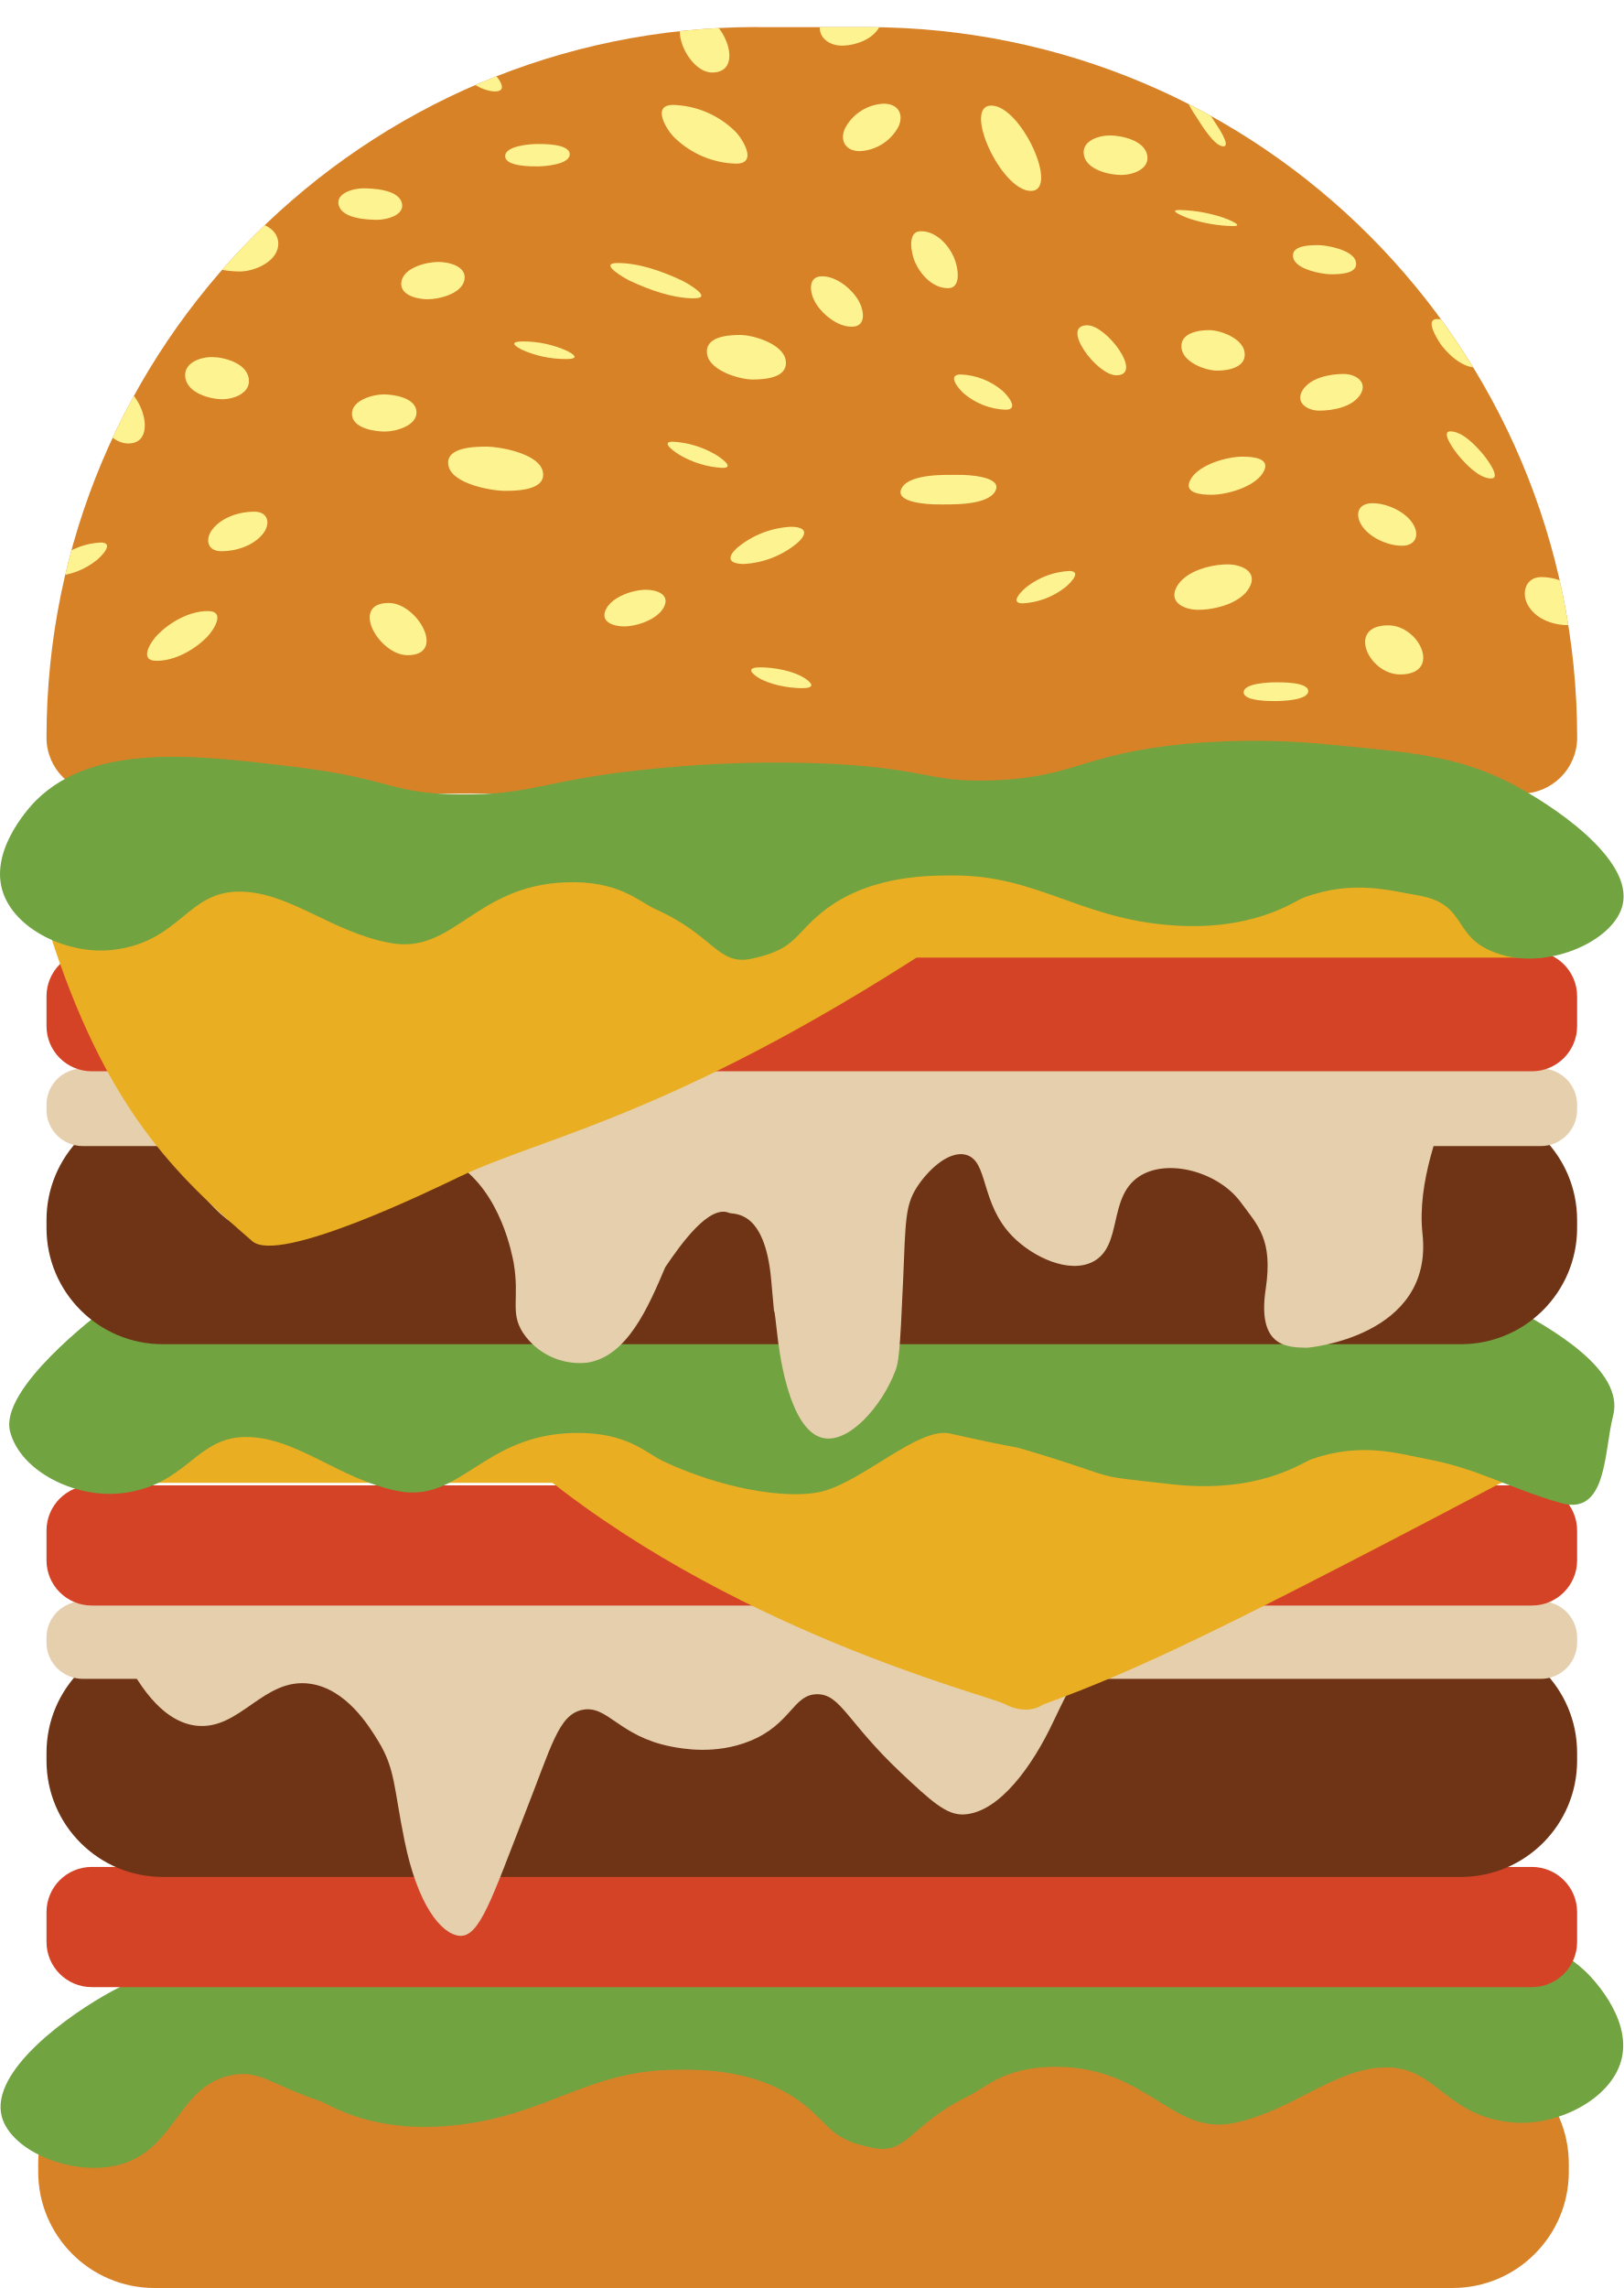
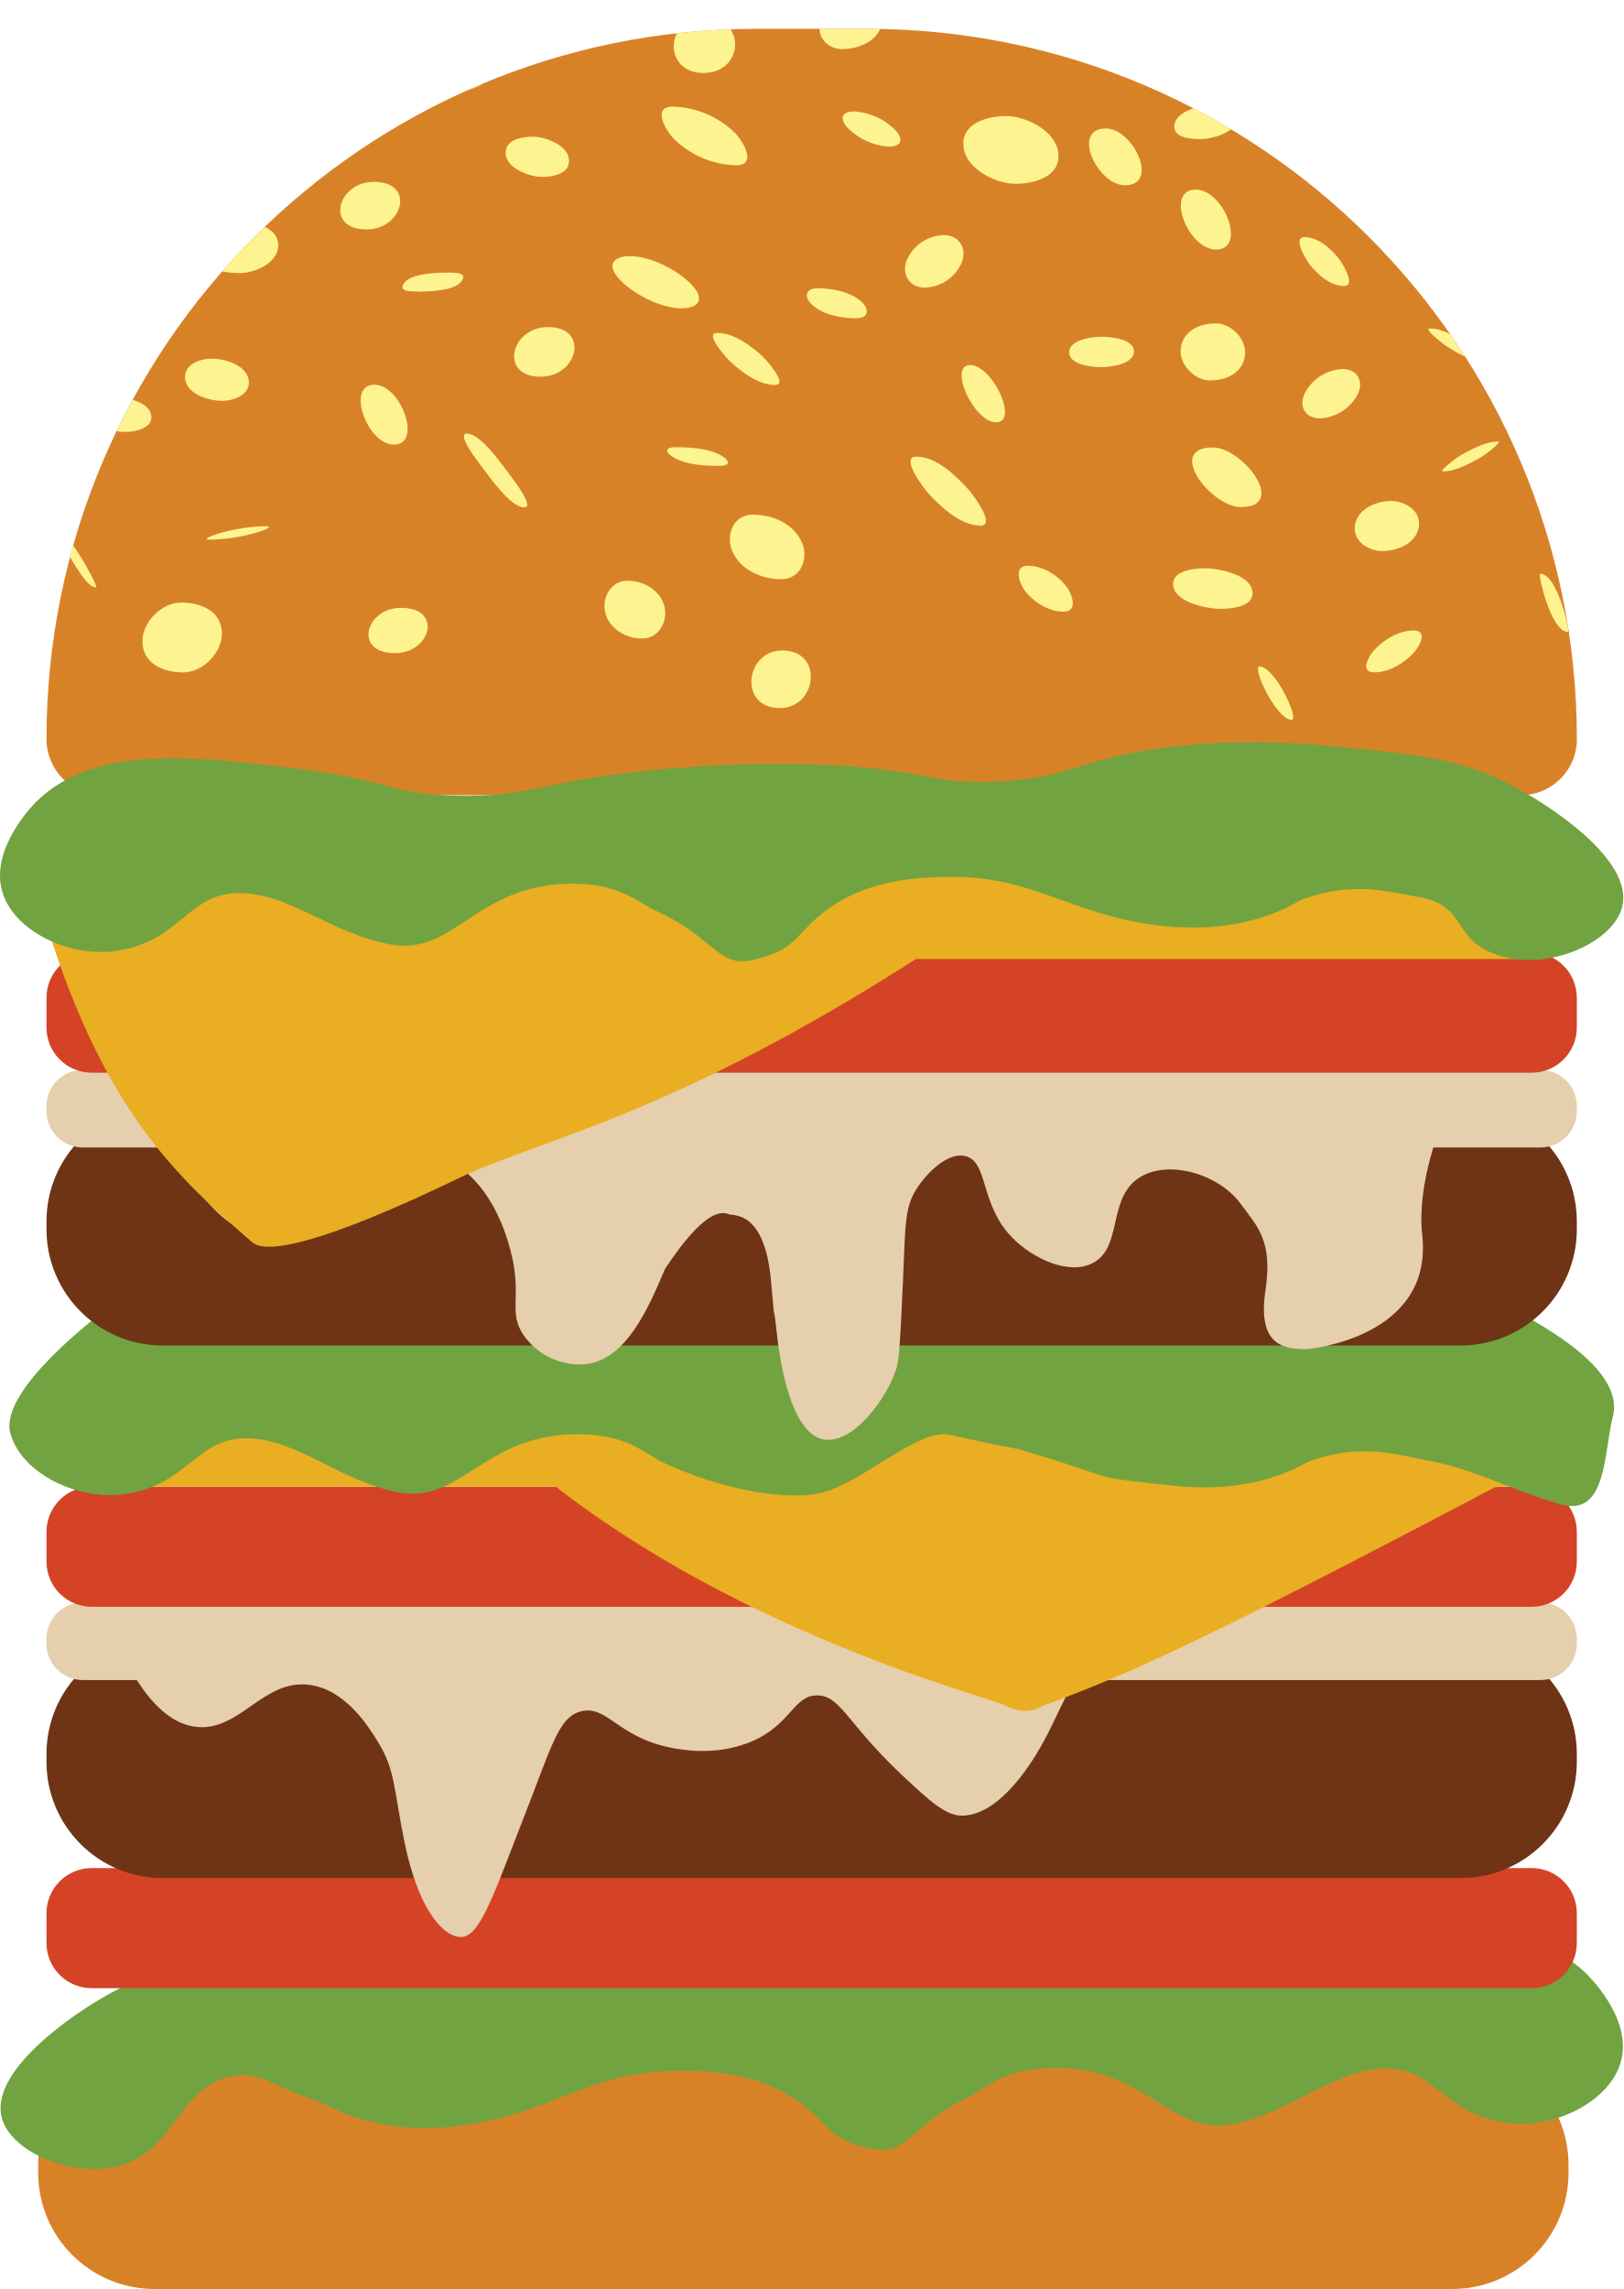
- <svg xmlns="http://www.w3.org/2000/svg" viewBox="0 0 351.99 495.88">
+ <svg xmlns="http://www.w3.org/2000/svg" viewBox="0 0 351.99 496.25">
  <defs>
    <style>.cls-1{fill:none;}.cls-2{fill:#d88228;}.cls-3{fill:#71a341;}.cls-4{fill:#d54327;}.cls-5{fill:#6f3415;}.cls-6{fill:#e6cfac;}.cls-7{fill:#e9ae21;}.cls-8{clip-path:url(#clip-path);}.cls-9{fill:#fdf391;}</style>
    <clipPath id="clip-path">
-       <path class="cls-1" d="M164.07,5.88h23.85a154,154,0,0,1,154,154v0A12.14,12.14,0,0,1,329.77,172H22.22a12.14,12.14,0,0,1-12.14-12.14v0a154,154,0,0,1,154-154Z" />
+       <path class="cls-1" d="M164.07,6.25h23.85a154,154,0,0,1,154,154v0a12.14,12.14,0,0,1-12.14,12.14H22.22a12.14,12.14,0,0,1-12.14-12.14v0a154,154,0,0,1,154-154Z" />
    </clipPath>
  </defs>
  <g id="Layer_2" data-name="Layer 2">
    <g id="Layer_1-2" data-name="Layer 1">
-       <path class="cls-2" d="M164.07,5.88h23.85a154,154,0,0,1,154,154v0A12.14,12.14,0,0,1,329.77,172H22.22a12.14,12.14,0,0,1-12.14-12.14v0a154,154,0,0,1,154-154Z" />
-       <rect class="cls-2" x="8.28" y="443.78" width="331.83" height="52.1" rx="25.2" />
-       <path class="cls-3" d="M24.18,431.6c-9,4.88-26.49,17.22-23.78,27.18C2.48,466.4,16.27,472.06,26.45,469c11.81-3.59,12.25-17,23.78-19.25,6-1.2,8.4,2,19.26,5.66,2,.68,11.48,7.41,30.36,5.06s27.76-11.48,45.52-11.86c6.18-.13,19.34-.41,29.44,7.93,5.41,4.47,5.57,7.27,14.58,9,7.45,1.41,8-5.19,20.53-11.23,3.8-1.84,7.85-6.52,19.49-6.36,19.7.26,24.66,15.05,38.27,12.14,12.51-2.68,21.29-11.51,32.05-12,11.7-.55,13.3,10.47,28,11.89,9.77.94,21.56-4.94,23.79-13.59,2.4-9.37-7.26-18.63-7.93-19.25-13-12.15-34.93-8.89-56.63-5.67-20.57,3.06-20.05,6.2-35.11,6.8-16,.64-18.31-2.86-43-4.53a266.52,266.52,0,0,0-37.38,0c-21.59,1.66-21.16,4.66-35.1,4.53-18.08-.17-19.56-5.21-41.91-6.8a166.06,166.06,0,0,0-32.84,1.13C45,424.49,35.14,425.64,24.18,431.6Z" />
-       <rect class="cls-4" x="10.08" y="404.62" width="331.83" height="26.05" rx="9.8" />
-       <rect class="cls-5" x="10.08" y="354.69" width="331.83" height="52.1" rx="25.2" />
-       <path class="cls-6" d="M27.66,360.4c5.56,10.43,10.88,13.09,14.72,13.59,9.63,1.23,14.71-10.57,24.92-9.06,7.82,1.15,12.75,9.23,14.72,12.45,3.69,6.05,3.32,9.95,5.67,21.52,2.85,14.07,8,20.26,11.9,20.64,4.33.43,7-8,14.14-26.3,5.87-14.89,7.35-21.55,12.46-22.65,5.52-1.19,7.89,5.69,19.26,7.93,2.49.49,9.63,1.8,17-1.14,9.14-3.64,9.43-10.18,14.73-10.19,5.08,0,6.46,6,18.12,17,6.53,6.14,9.87,9.21,13.59,9.06,7.8-.32,15.06-10.8,19.32-19.82,5.13-10.86,5.82-10.51,5-13Z" />
-       <rect class="cls-6" x="10.08" y="347.04" width="331.83" height="16.82" rx="7.87" />
-       <rect class="cls-4" x="10.08" y="321.92" width="331.83" height="26.05" rx="9.8" />
-       <path class="cls-7" d="M114.05,316.71c43,36.47,100,50.65,103.7,52.58,5.12,2.67,8.29.18,8.29.18,20.73-7.6,37.61-15.43,110.81-54.11C298.79,316.81,152.11,315.26,114.05,316.71Z" />
-       <rect class="cls-7" x="10.08" y="301.81" width="331.83" height="19.56" rx="8.49" />
-       <path class="cls-3" d="M327,282.91c9,4.78,25.31,13.95,22.71,23.94-2,7.64-1.21,21.86-11.42,18.88-11.84-3.45-17.67-7.41-29.22-9.57-6-1.12-14-3.69-24.8.12-2,.71-11.41,7.54-30.31,5.4s-9.46-.74-30.13-7c-5.92-1.8,0,0-17.93-4-6.85-1.52-19.38,10.92-28.37,12.72-7.44,1.49-21.1-.78-33.7-6.69-3.82-1.79-7.92-6.43-19.56-6.14-19.69.48-24.49,15.32-38.13,12.56C73.61,320.57,64.74,311.83,54,311.45c-11.7-.41-13.18,10.62-27.83,12.2C16.37,324.7,4.52,319,2.2,310.32c-2.52-9.34,19.29-25.62,20-26.25,12.89-12.29,22.59-2.36,44.32.63,20.61,2.83,20.12,6,35.18,6.41,16.06.46,18.28-3.07,43-5a268.12,268.12,0,0,1,37.37-.41c21.61,1.43,21.21,4.43,35.15,4.15,18.07-.37,19.5-5.43,41.83-7.26a165.25,165.25,0,0,1,32.85.77C308.47,285.12,316,277.07,327,282.91Z" />
-       <rect class="cls-5" x="10.08" y="239.23" width="331.83" height="52.1" rx="25.2" />
-       <rect class="cls-6" x="10.08" y="231.57" width="331.83" height="16.82" rx="7.87" />
-       <path class="cls-6" d="M33.48,240.17c-.29,3,11.88,25.56,20.67,26.33,10.25.89,13-16.08,27.36-17.23,5.27-.42,11.57-.93,17.53,3,9.59,6.26,12,19.78,12.33,21.48,1.3,7.71-.82,10.59,1.94,15a14.82,14.82,0,0,0,13.91,6.59c8.74-1.22,13.38-12.17,17-20.69,4.87-11.49-5.25,7.79,0,0,3.5-5.19,9.57-13.61,13.85-11.78,1,.42,7.74-.92,9.12,14.52,1.33,14.83,0,0,1.29,11.6.33,2.95,2.34,21,9.95,22.67,5.68,1.23,12.81-7,15.66-14.51.72-1.92,1-3.47,1.71-19.86.51-12.75.48-16,2.88-19.83,2.2-3.52,6.89-8.23,10.76-7.17,4.91,1.35,3,10.47,10.09,17.69,4.43,4.51,12.29,8.17,17.46,5.45,6.45-3.4,3.15-13.86,9.88-18.39,6.16-4.15,17.31-1.07,22.15,5.57,3.68,5,7,8,5.37,18.81-1.93,12.89,5.11,12.57,9,12.68h0s27.44-2.26,25-24.7c-1.22-11.14,3.75-23.39,6.51-30.58C94.51,225.58,34.15,233.3,33.48,240.17Z" />
-       <rect class="cls-4" x="10.08" y="206.13" width="331.83" height="26.05" rx="9.8" />
-       <rect class="cls-7" x="10.08" y="187.98" width="331.83" height="19.56" rx="8.49" />
-       <path class="cls-7" d="M10.3,200.72C22.82,240.76,38.54,255,54.69,269c5.73,5,38.13-10.69,45-14,18.31-8.79,48.11-13.41,108.2-53.46C170.61,202.78,47.56,199.45,10.3,200.72Z" />
-       <path class="cls-3" d="M327.28,169.63c9.1,4.65,26.93,16.53,24.48,26.55-1.88,7.68-15.52,13.7-25.77,10.87-11.9-3.28-7-11-18.58-13-6.06-1-14.05-3.48-24.8.5-2,.73-11.29,7.71-30.23,5.85s-28-10.75-45.8-10.66c-6.18,0-19.35.09-29.23,8.69-5.29,4.6-5.38,7.41-14.34,9.34-7.41,1.6-8.13-5-20.82-10.69-3.84-1.73-8-6.31-19.65-5.85-19.68.78-24.25,15.69-37.94,13.14C72,202.06,63,193.46,52.25,193.24c-11.71-.24-13,10.82-27.65,12.61-9.74,1.2-21.68-4.37-24.13-13-2.65-9.31,6.77-18.81,7.42-19.45,12.7-12.49,34.68-9.8,56.46-7.14C85,168.82,84.56,172,99.63,172.17c16.06.22,18.23-3.33,42.9-5.65a267.36,267.36,0,0,1,37.36-1c21.63,1.1,21.28,4.1,35.21,3.61,18.06-.64,19.41-5.72,41.72-7.89a165.62,165.62,0,0,1,32.86.28C306.33,163.07,316.17,164,327.28,169.63Z" />
+       <path class="cls-2" d="M164.07,6.25h23.85a154,154,0,0,1,154,154v0a12.14,12.14,0,0,1-12.14,12.14H22.22a12.14,12.14,0,0,1-12.14-12.14v0a154,154,0,0,1,154-154Z" />
+       <rect class="cls-2" x="8.28" y="444.15" width="331.83" height="52.1" rx="25.2" />
+       <path class="cls-3" d="M24.18,432c-9,4.88-26.49,17.22-23.78,27.18,2.08,7.62,15.87,13.28,26.05,10.19,11.81-3.58,12.25-17,23.78-19.25,6-1.19,8.4,2,19.26,5.66,2,.68,11.48,7.42,30.36,5.06s27.76-11.48,45.52-11.85c6.18-.14,19.34-.41,29.44,7.92,5.41,4.47,5.57,7.27,14.58,9,7.45,1.41,8-5.19,20.53-11.23,3.8-1.84,7.85-6.52,19.49-6.36,19.7.26,24.66,15.05,38.27,12.14,12.51-2.67,21.29-11.51,32.05-12,11.7-.54,13.3,10.48,28,11.89,9.77.94,21.56-4.93,23.79-13.59,2.4-9.37-7.26-18.63-7.93-19.25-13-12.15-34.93-8.89-56.63-5.67-20.57,3.06-20.05,6.2-35.11,6.8-16,.64-18.31-2.86-43-4.53a266.52,266.52,0,0,0-37.38,0c-21.59,1.66-21.16,4.66-35.1,4.53-18.08-.17-19.56-5.21-41.91-6.8a165.14,165.14,0,0,0-32.84,1.14C45,424.86,35.14,426,24.18,432Z" />
+       <rect class="cls-4" x="10.08" y="404.99" width="331.83" height="26.05" rx="9.8" />
+       <rect class="cls-5" x="10.08" y="355.06" width="331.83" height="52.1" rx="25.2" />
+       <path class="cls-6" d="M27.66,360.77c5.56,10.43,10.88,13.1,14.72,13.59C52,375.59,57.09,363.8,67.3,365.3c7.82,1.15,12.75,9.23,14.72,12.46,3.69,6,3.32,9.94,5.67,21.51,2.85,14.07,8,20.27,11.9,20.65,4.33.43,7-8,14.14-26.31,5.87-14.89,7.35-21.55,12.46-22.65,5.52-1.19,7.89,5.69,19.26,7.93,2.49.49,9.63,1.8,17-1.13,9.14-3.65,9.43-10.19,14.73-10.2,5.08,0,6.46,6,18.12,17,6.53,6.15,9.87,9.21,13.59,9.06,7.8-.32,15.06-10.8,19.32-19.82,5.13-10.86,5.82-10.51,5-13Z" />
+       <rect class="cls-6" x="10.08" y="347.41" width="331.83" height="16.82" rx="7.87" />
+       <rect class="cls-4" x="10.08" y="322.3" width="331.83" height="26.05" rx="9.8" />
+       <path class="cls-7" d="M114.05,317.08c43,36.47,100,50.65,103.7,52.58,5.12,2.68,8.29.18,8.29.18,20.73-7.6,37.61-15.43,110.81-54.1C298.79,317.18,152.11,315.63,114.05,317.08Z" />
+       <rect class="cls-7" x="10.08" y="302.74" width="331.83" height="19.56" rx="8.49" />
+       <path class="cls-3" d="M327,283.28c9,4.78,25.31,14,22.71,23.94-2,7.64-1.21,21.87-11.42,18.89-11.84-3.46-17.67-7.42-29.22-9.58-6-1.12-14-3.69-24.8.13-2,.7-11.41,7.54-30.31,5.39s-9.46-.74-30.13-7c-5.92-1.8,0,0-17.93-4-6.85-1.52-19.38,10.92-28.37,12.72-7.44,1.49-21.1-.78-33.7-6.68-3.82-1.8-7.92-6.43-19.56-6.15-19.69.48-24.49,15.32-38.13,12.56C73.61,321,64.74,312.2,54,311.82c-11.7-.41-13.18,10.63-27.83,12.2-9.76,1.05-21.61-4.7-23.93-13.33-2.52-9.34,19.29-25.61,20-26.25,12.89-12.29,22.59-2.36,44.32.63,20.61,2.83,20.12,6,35.18,6.41,16.06.46,18.28-3.06,43-5a266.41,266.41,0,0,1,37.37-.41c21.61,1.42,21.21,4.42,35.15,4.14,18.07-.37,19.5-5.43,41.83-7.25a164.49,164.49,0,0,1,32.85.77C308.47,285.49,316,277.44,327,283.28Z" />
+       <rect class="cls-5" x="10.08" y="239.6" width="331.83" height="52.1" rx="25.2" />
+       <rect class="cls-6" x="10.08" y="231.95" width="331.83" height="16.82" rx="7.87" />
+       <path class="cls-6" d="M33.48,240.54c-.29,3,11.88,25.57,20.67,26.33,10.25.89,13-16.08,27.36-17.23,5.27-.42,11.57-.92,17.53,3,9.59,6.26,12,19.78,12.33,21.49,1.3,7.71-.82,10.58,1.94,15a14.85,14.85,0,0,0,13.91,6.6c8.74-1.22,13.38-12.17,17-20.69,4.87-11.5-5.25,7.79,0,0,3.5-5.2,9.57-13.62,13.85-11.79,1,.42,7.74-.92,9.12,14.52,1.33,14.83,0,0,1.29,11.61.33,2.95,2.34,21,9.95,22.66,5.68,1.23,12.81-7,15.66-14.51.72-1.92,1-3.47,1.71-19.86.51-12.75.48-16,2.88-19.82,2.2-3.52,6.89-8.24,10.76-7.18,4.91,1.35,3,10.48,10.09,17.69,4.43,4.52,12.29,8.18,17.46,5.45,6.45-3.4,3.15-13.86,9.88-18.39,6.16-4.15,17.31-1.06,22.15,5.57,3.68,5,7,8,5.37,18.81-1.93,12.89,5.11,12.58,9,12.69h0s27.44-2.27,25-24.71c-1.22-11.14,3.75-23.39,6.51-30.58C94.51,226,34.15,233.67,33.48,240.54Z" />
+       <rect class="cls-4" x="10.08" y="206.51" width="331.83" height="26.05" rx="9.8" />
+       <rect class="cls-7" x="10.08" y="188.35" width="331.83" height="19.56" rx="8.49" />
+       <path class="cls-7" d="M10.3,201.09c12.52,40,28.24,54.24,44.39,68.23,5.73,5,38.13-10.69,45-14,18.31-8.8,48.11-13.42,108.2-53.46C170.61,203.16,47.56,199.82,10.3,201.09Z" />
+       <path class="cls-3" d="M327.28,170c9.1,4.65,26.93,16.53,24.48,26.55-1.88,7.68-15.52,13.7-25.77,10.87-11.9-3.27-7-11-18.58-13-6.06-1-14.05-3.48-24.8.5-2,.74-11.29,7.71-30.23,5.85s-28-10.75-45.8-10.66c-6.18,0-19.35.09-29.23,8.69-5.29,4.61-5.38,7.41-14.34,9.35-7.41,1.6-8.13-5-20.82-10.7-3.84-1.73-8-6.31-19.65-5.85-19.68.78-24.25,15.69-37.94,13.14C72,202.43,63,193.83,52.25,193.61c-11.71-.24-13,10.82-27.65,12.62-9.74,1.19-21.68-4.37-24.13-13-2.65-9.3,6.77-18.81,7.42-19.45,12.7-12.49,34.68-9.8,56.46-7.14,20.65,2.52,20.21,5.67,35.28,5.88,16.06.22,18.23-3.34,42.9-5.65a266.41,266.41,0,0,1,37.36-1c21.63,1.1,21.28,4.11,35.21,3.61,18.06-.64,19.41-5.72,41.72-7.88a165,165,0,0,1,32.86.27C306.33,163.44,316.17,164.33,327.28,170Z" />
      <g class="cls-8">
-         <path class="cls-9" d="M223.49,41.38c6.3,0-2.1-18.5-8.58-18.5-6.3,0,2.1,18.5,8.58,18.5Z" />
-         <path class="cls-9" d="M203,109.32c3,0,11.07.34,12.78-2.89s-6.23-3.51-7.52-3.51c-3,0-11.07-.35-12.79,2.89s6.24,3.51,7.53,3.51Z" />
-         <path class="cls-9" d="M109.49,106.38c2.62,0,9.21-.13,8.15-4.33-1-3.79-9.27-5.25-12.22-5.25-2.62,0-9.21.12-8.15,4.32,1,3.8,9.27,5.26,12.22,5.26Z" />
-         <path class="cls-9" d="M150.47,64.65c4.42,0-1.79-3.46-2.69-3.88C143.64,58.83,138.55,57,133.9,57c-4.41,0,1.79,3.45,2.69,3.87,4.14,1.94,9.23,3.79,13.88,3.79Z" />
-         <path class="cls-9" d="M159.59,35.47c4.87,0,1.27-5.6-.34-7.13a20,20,0,0,0-13.33-5.6c-4.87,0-1.27,5.61.35,7.13a19.9,19.9,0,0,0,13.32,5.6Z" />
-         <path class="cls-9" d="M263.91,80.33c2.47,0,6.38-.75,5.91-4-.43-3-5.18-4.78-7.75-4.78s-6.38.76-5.91,4c.43,3,5.18,4.78,7.75,4.78Z" />
-         <path class="cls-9" d="M135.26,135.76c2.83,0,7.32-1.5,8.69-4.22s-1.62-3.72-3.89-3.72c-2.84,0-7.32,1.49-8.69,4.22s1.61,3.72,3.89,3.72Z" />
-         <path class="cls-9" d="M303.54,146.17c9.14,0,4.27-10.64-2.57-10.64-9.15,0-4.28,10.64,2.57,10.64Z" />
-         <path class="cls-9" d="M116.6,36.06c1.43,0,7-.39,6.91-2.67s-5.88-2.18-7.08-2.18c-1.43,0-7,.39-6.91,2.67s5.88,2.18,7.08,2.18Z" />
-         <path class="cls-9" d="M184.65,70.81c3.24,0,2.65-3.5,1.58-5.47-1.44-2.63-4.82-5.46-8-5.46s-2.66,3.51-1.59,5.47c1.44,2.63,4.82,5.46,8,5.46Z" />
-         <path class="cls-9" d="M221.71,130.77a16.34,16.34,0,0,0,9-3.31c.91-.65,4.2-3.71,1.06-3.71a16.41,16.41,0,0,0-9,3.3c-.91.66-4.2,3.72-1.06,3.72Z" />
-         <path class="cls-9" d="M267.29,49c2.87,0-1.78-1.74-2.17-1.86a32,32,0,0,0-9.45-1.63c-2.87,0,1.78,1.74,2.17,1.87A32.31,32.31,0,0,0,267.29,49Z" />
-         <path class="cls-9" d="M156.64,101.41c3,0-.93-2.57-1.6-2.94a20.46,20.46,0,0,0-9.19-2.74c-3,0,.94,2.57,1.6,2.93a20.48,20.48,0,0,0,9.19,2.75Z" />
-         <path class="cls-9" d="M92.68,64.86c2.52,0,7.4-1.18,8-4.17s-3.4-3.92-5.64-3.92c-2.52,0-7.4,1.19-8,4.18s3.41,3.91,5.64,3.91Z" />
-         <path class="cls-9" d="M88.35,142c8.56,0,2.13-11.32-4.07-11.32-8.56,0-2.13,11.32,4.07,11.32Z" />
-         <path class="cls-9" d="M173.91,149.15c2.64,0,2.43-.93.53-2.17-2.46-1.6-6.7-2.35-9.62-2.35-2.63,0-2.43.93-.53,2.17,2.47,1.59,6.71,2.35,9.62,2.35Z" />
-         <path class="cls-9" d="M323.28,103.69c2.38,0-1.36-4.76-1.73-5.2-1.52-1.8-4.46-5-7.11-5-2.37,0,1.36,4.77,1.73,5.21,1.52,1.8,4.46,5,7.11,5Z" />
-         <path class="cls-9" d="M205.51,62.46c3.25,0,2-5.16,1.26-6.76-1.25-2.77-3.89-5.59-7.11-5.59s-2,5.17-1.26,6.77c1.26,2.77,3.89,5.58,7.11,5.58Z" />
-         <path class="cls-9" d="M186.41,32.76a10.05,10.05,0,0,0,8.36-5.29c1.27-2.76-.1-5-3.18-5a10,10,0,0,0-8.37,5.29c-1.26,2.75.11,5,3.19,5Z" />
-         <path class="cls-9" d="M242,81.34c6,0-2.07-10.84-6.28-10.84-6,0,2.07,10.84,6.28,10.84Z" />
-         <path class="cls-9" d="M218,88.8c3.19,0,.21-3.38-.73-4.16a14.87,14.87,0,0,0-9-3.48c-3.19,0-.21,3.38.73,4.16a14.82,14.82,0,0,0,9,3.48Z" />
-         <path class="cls-9" d="M83.46,93.53c2.33,0,7-1.25,6.83-4.3s-4.91-3.75-7.16-3.75-6.95,1.26-6.83,4.31,4.91,3.74,7.16,3.74Z" />
-         <path class="cls-9" d="M122.68,77.82c2.52,0,2.38-.66.37-1.72A23.12,23.12,0,0,0,113.37,74c-2.52,0-2.37.66-.37,1.73a23.11,23.11,0,0,0,9.68,2.08Z" />
-         <path class="cls-9" d="M81.88,47.63c2,0,6.1-1.05,5.19-3.81s-6.2-3-8.4-3c-2,0-6.1,1.06-5.19,3.82s6.2,3,8.4,3Z" />
-         <path class="cls-9" d="M276.62,151.94c1.21,0,7-.14,7-2.16s-6.1-1.9-7-1.9c-1.21,0-7,.14-7,2.16s6.1,1.9,7,1.9Z" />
-         <path class="cls-9" d="M286,89c3,0,7.34-.79,9-3.64,1.52-2.67-1.21-4.31-3.68-4.31-3,0-7.34.8-9,3.65-1.52,2.67,1.21,4.3,3.68,4.3Z" />
-         <path class="cls-9" d="M288.48,59.44c1.73,0,6.12,0,5.46-2.76-.6-2.5-6.2-3.55-8.12-3.55-1.73,0-6.12,0-5.45,2.77.59,2.49,6.19,3.54,8.11,3.54Z" />
-         <path class="cls-9" d="M243.08,37.92c2.45,0,6.29-1.25,5.61-4.38s-5.52-4.18-8.08-4.18-6.28,1.25-5.6,4.37,5.51,4.19,8.07,4.19Z" />
-         <path class="cls-9" d="M265.22,31.72c1.72,0-1.28-4.38-1.62-4.89-.87-1.34-3.84-6.37-5.86-6.37-1.72,0,1.28,4.37,1.62,4.88.87,1.34,3.84,6.38,5.86,6.38Z" />
-         <path class="cls-9" d="M182.45,9.89c3.14,0,7.31-1.5,8.5-4.72,1.12-3-1.59-5.17-4.46-5.17-3.15,0-7.31,1.5-8.5,4.72-1.12,3.05,1.58,5.17,4.46,5.17Z" />
-         <path class="cls-9" d="M154.38,15.72c7.5,0,2.32-12.48-3.25-12.48-7.49,0-2.32,12.48,3.25,12.48Z" />
-         <path class="cls-9" d="M107.34,19.81c3,0,.66-3-.37-4-1.91-2-5.54-4.57-8.46-4.57s-.65,2.95.37,4c1.91,1.95,5.54,4.58,8.46,4.58Z" />
-         <path class="cls-9" d="M339.82,135.48c3.24,0,4.31-3.23,3.06-5.76-1.56-3.18-5.43-4.65-8.74-4.65s-4.3,3.24-3.06,5.77c1.56,3.18,5.43,4.64,8.74,4.64Z" />
-         <path class="cls-9" d="M320.13,79.67c2.84,0-.57-5.21-1.09-5.87-1.76-2.21-4.51-4.65-7.49-4.65s.57,5.21,1.09,5.86c1.76,2.22,4.51,4.66,7.49,4.66Z" />
-         <path class="cls-9" d="M303.94,118.28c3,0,3.85-2.34,2.41-4.7-1.66-2.72-5.7-4.52-8.8-4.52s-3.85,2.34-2.42,4.69c1.66,2.73,5.7,4.53,8.81,4.53Z" />
-         <path class="cls-9" d="M27.83,96.12c7,0,2.6-13.22-3.84-13.22-7,0-2.6,13.22,3.84,13.22Z" />
-         <path class="cls-9" d="M11.9,124.86a15.69,15.69,0,0,0,9-3.41c.93-.71,4.1-3.87.93-3.87a15.74,15.74,0,0,0-9,3.4c-.93.72-4.09,3.88-.92,3.88Z" />
-         <path class="cls-9" d="M48,119.47c3.22,0,7.07-1.23,9.1-3.91,1.58-2.1,1.06-4.67-2-4.67-3.22,0-7.07,1.23-9.1,3.9-1.58,2.11-1.06,4.68,2,4.68Z" />
-         <path class="cls-9" d="M48.17,86.53c2.61,0,6.35-1.41,5.74-4.63s-5.29-4.51-8-4.51S39.59,78.79,40.2,82s5.28,4.52,8,4.52Z" />
-         <path class="cls-9" d="M262.65,107.23c3.36,0,9.16-1.66,11.09-4.66,2.11-3.26-2.05-3.6-4.37-3.6-3.36,0-9.16,1.66-11.09,4.66-2.11,3.26,2.05,3.6,4.37,3.6Z" />
-         <path class="cls-9" d="M259.81,132.16c3.61,0,9.17-1.39,11.06-4.84s-1.76-5-4.7-5c-3.61,0-9.17,1.39-11.06,4.85s1.76,5,4.7,5Z" />
-         <path class="cls-9" d="M161.28,122.23a19.76,19.76,0,0,0,11.52-4.5c2.47-2.17,1.91-3.56-1.38-3.56a19.77,19.77,0,0,0-11.53,4.5c-2.46,2.17-1.9,3.56,1.39,3.56Z" />
-         <path class="cls-9" d="M163.15,82.25c2.66,0,7.85-.33,7.17-4.23-.61-3.5-7-5.42-9.84-5.42-2.66,0-7.85.33-7.17,4.24.61,3.5,7,5.41,9.84,5.41Z" />
-         <path class="cls-9" d="M33.93,143.22c4,0,8.16-2.36,10.9-5.11,1.33-1.33,4.29-5.67.25-5.67s-8.17,2.36-10.9,5.11c-1.33,1.33-4.29,5.67-.25,5.67Z" />
-         <path class="cls-9" d="M52,58.84c3.28,0,8.53-2.3,8.32-6.21-.22-4.24-6.06-4.94-9.13-4.94-3.28,0-8.53,2.3-8.32,6.21.22,4.25,6.06,4.94,9.13,4.94Z" />
+         <path class="cls-9" d="M220.21,39.85c4,0,9.82-1.5,9.27-6.69-.52-4.79-7-8-11.29-8-4.05,0-9.83,1.5-9.27,6.69.51,4.78,7,8,11.29,8Z" />
+         <path class="cls-9" d="M212.5,114c3.8,0-2-7.37-2.63-8C207.21,103.05,203,99,198.71,99c-3.8,0,2,7.37,2.63,8,2.66,2.89,6.91,6.92,11.16,6.92Z" />
+         <path class="cls-9" d="M113.68,110c2.39,0-2.63-6.38-3.1-7-1.56-2-6.26-9-9.35-9-2.39,0,2.63,6.39,3.11,7,1.55,2,6.25,9,9.34,9Z" />
+         <path class="cls-9" d="M147.74,66.83c3.85,0,5.1-2,2.34-5-2.92-3.19-9-6.3-13.45-6.3-3.85,0-5.1,2-2.33,5,2.91,3.19,9,6.31,13.44,6.31Z" />
+         <path class="cls-9" d="M159.59,35.84c4.87,0,1.27-5.6-.34-7.13a20,20,0,0,0-13.33-5.6c-4.87,0-1.27,5.61.35,7.13a19.9,19.9,0,0,0,13.32,5.6Z" />
+         <path class="cls-9" d="M262.39,82.48c3.48,0,7.14-1.63,7.57-5.52.37-3.41-2.95-6.86-6.37-6.86s-7.14,1.63-7.57,5.52c-.37,3.41,3,6.86,6.37,6.86Z" />
+         <path class="cls-9" d="M139.27,138.43c3.53,0,5.56-3.66,4.84-6.8-.85-3.67-4.55-5.74-8.07-5.74s-5.56,3.66-4.83,6.8c.84,3.68,4.54,5.74,8.06,5.74Z" />
+         <path class="cls-9" d="M298,145.76c3.16,0,6.54-2,8.61-4.32,1.09-1.21,3.17-4.75-.08-4.75s-6.55,2-8.62,4.32c-1.09,1.21-3.17,4.75.09,4.75Z" />
+         <path class="cls-9" d="M117.46,38.36c2.42,0,6.37-.7,5.89-4-.45-3-5.24-4.73-7.77-4.73s-6.38.71-5.9,4c.45,3,5.24,4.72,7.78,4.72Z" />
+         <path class="cls-9" d="M185.64,69c2.85,0,2.87-2.08,1.1-3.65-2.44-2.15-6.35-2.85-9.48-2.85-2.86,0-2.88,2.08-1.1,3.65,2.43,2.15,6.35,2.85,9.48,2.85Z" />
+         <path class="cls-9" d="M230.59,132.61c3.26,0,1.88-3.74.77-5.28-1.84-2.55-5.25-4.68-8.45-4.68s-1.89,3.75-.77,5.29c1.84,2.54,5.25,4.67,8.45,4.67Z" />
+         <path class="cls-9" d="M263.7,54.1c6.72,0,1.73-13-4.44-13-6.72,0-1.73,13,4.44,13Z" />
+         <path class="cls-9" d="M155.91,101c2.75,0,2.25-1.2.41-2.27-2.68-1.55-6.72-1.77-9.74-1.77-2.74,0-2.25,1.2-.41,2.27,2.68,1.55,6.72,1.77,9.74,1.77Z" />
+         <path class="cls-9" d="M90.61,63.23c2.32,0,7.76-.16,9.36-2.13s-1-2-2.85-2c-2.32,0-7.76.16-9.36,2.13s1,1.95,2.85,1.95Z" />
+         <path class="cls-9" d="M85.67,141.6c7.69,0,10.48-9.82,1.29-9.82-7.69,0-10.48,9.82-1.29,9.82Z" />
+         <path class="cls-9" d="M169.1,153.51c8.08,0,9.58-12.49.53-12.49-8.08,0-9.58,12.49-.53,12.49Z" />
+         <path class="cls-9" d="M312.94,102.19c2.75,0,5.76-1.73,8.1-3,.55-.3,4.9-3.47,3.75-3.47-2.75,0-5.77,1.73-8.11,3-.55.3-4.9,3.47-3.74,3.47Z" />
+         <path class="cls-9" d="M200.53,62.35a9,9,0,0,0,8.11-5.67c1-3-.74-5.71-4-5.71a9,9,0,0,0-8.12,5.67c-1,3,.75,5.71,4,5.71Z" />
+         <path class="cls-9" d="M192.68,31.79c2.66,0,3.34-1.39,1.61-3.44a13.87,13.87,0,0,0-9-4.2c-2.67,0-3.35,1.39-1.61,3.44a13.87,13.87,0,0,0,9,4.2Z" />
+         <path class="cls-9" d="M238.88,79.59c1.92,0,7-.62,7-3.41S240.55,73,238.78,73s-7,.62-6.95,3.41,5.27,3.19,7,3.19Z" />
+         <path class="cls-9" d="M216,91.56c5,0-.79-12.42-5.64-12.42s.78,12.42,5.64,12.42Z" />
+         <path class="cls-9" d="M85.39,96.4c6.32,0,1.54-13-4.19-13-6.32,0-1.54,13,4.19,13Z" />
+         <path class="cls-9" d="M117.26,81.67c8,0,10.72-10.76,1.53-10.76-8,0-10.72,10.76-1.53,10.76Z" />
+         <path class="cls-9" d="M79.5,49.74c7.84,0,10.76-10.32,1.55-10.32-7.84,0-10.76,10.32-1.55,10.32Z" />
+         <path class="cls-9" d="M280.1,156.06c1.7,0-3.63-11.56-7-11.56-1.7,0,3.63,11.56,7,11.56Z" />
+         <path class="cls-9" d="M286.27,90.7a9.73,9.73,0,0,0,8.25-5.48c1.17-2.86-.35-5.22-3.47-5.22a9.7,9.7,0,0,0-8.24,5.48c-1.18,2.86.34,5.22,3.46,5.22Z" />
+         <path class="cls-9" d="M291.41,62c2.83,0-.54-5.2-1.06-5.87-1.73-2.21-4.48-4.71-7.46-4.71-2.83,0,.54,5.2,1.06,5.86,1.73,2.21,4.48,4.72,7.46,4.72Z" />
+         <path class="cls-9" d="M243.92,40.17c7.63,0,1.79-12.32-4.14-12.32-7.63,0-1.8,12.32,4.14,12.32Z" />
+         <path class="cls-9" d="M260.34,30.16c2.33,0,7.41-1.35,7.94-4.14.59-3.07-3.69-3.27-5.66-3.27-2.33,0-7.41,1.36-7.94,4.14-.59,3.08,3.69,3.27,5.66,3.27Z" />
+         <path class="cls-9" d="M182.54,10.64c3.28,0,7.32-1.39,8.48-4.82,1-3.06-1.53-5.82-4.63-5.82-3.28,0-7.32,1.38-8.48,4.82-1,3.06,1.54,5.82,4.63,5.82Z" />
+         <path class="cls-9" d="M152.55,15.82c8.81,0,9.3-11.94.41-11.94s-9.29,11.94-.41,11.94Z" />
+         <path class="cls-9" d="M98.24,20a13.75,13.75,0,0,0,8.92-3.61c1-.91,3.74-4.52.45-4.52a13.81,13.81,0,0,0-8.92,3.61c-1,.92-3.74,4.52-.45,4.52Z" />
+         <path class="cls-9" d="M340,137c.48,0-2.29-12.62-6.06-12.62-.48,0,2.3,12.62,6.06,12.62Z" />
+         <path class="cls-9" d="M321.58,78.35c1.67,0-3.29-3.67-3.49-3.79-2.2-1.4-5.25-3.35-8-3.35-1.66,0,3.29,3.67,3.49,3.79,2.2,1.4,5.26,3.35,8,3.35Z" />
+         <path class="cls-9" d="M299.8,119.46c3.19,0,7.25-1.65,7.84-5.18s-2.95-5.66-6-5.66c-3.18,0-7.24,1.65-7.83,5.18s2.94,5.66,5.95,5.66Z" />
+         <path class="cls-9" d="M27.3,93.64c2.16,0,6.21-.92,5.43-3.87s-5.89-3.65-8.21-3.65c-2.15,0-6.2.92-5.43,3.87s5.9,3.65,8.21,3.65Z" />
+         <path class="cls-9" d="M20.83,127.35c.53,0-2.85-5.92-3.14-6.33-.87-1.26-3-5.19-4.82-5.19-.53,0,2.86,5.92,3.15,6.34.87,1.26,3,5.18,4.81,5.18Z" />
+         <path class="cls-9" d="M45.71,117a38.46,38.46,0,0,0,9.47-1.41c.66-.17,5-1.51,2.28-1.51A38.46,38.46,0,0,0,48,115.5c-.67.17-5,1.51-2.28,1.51Z" />
+         <path class="cls-9" d="M48.17,86.9c2.61,0,6.35-1.41,5.74-4.63s-5.29-4.51-8-4.51-6.34,1.41-5.73,4.63,5.28,4.51,8,4.51Z" />
+         <path class="cls-9" d="M269.07,109.93c10.28,0,.41-12.92-6.12-12.92-10.28,0-.41,12.92,6.12,12.92Z" />
+         <path class="cls-9" d="M264.63,132c2.45,0,7.74-.49,6.87-4.15-.81-3.39-7.47-4.65-10.15-4.65-2.45,0-7.74.49-6.87,4.15.81,3.39,7.47,4.65,10.15,4.65Z" />
+         <path class="cls-9" d="M169.44,125.57c4.15,0,5.92-4.39,4.52-7.79-1.75-4.24-6.44-6.21-10.71-6.21s-5.91,4.39-4.51,7.79c1.74,4.24,6.43,6.21,10.7,6.21Z" />
+         <path class="cls-9" d="M168.15,83.42c3,0-2.54-5.94-2.93-6.29-2.59-2.3-6.11-4.95-9.74-4.95-3,0,2.54,5.94,2.93,6.29,2.59,2.3,6.12,5,9.74,5Z" />
+         <path class="cls-9" d="M39.73,145.77c4.25,0,8.49-4.32,8.39-8.53-.12-4.89-4.74-6.61-8.84-6.61-4.26,0-8.5,4.32-8.39,8.53.12,4.89,4.74,6.61,8.84,6.61Z" />
+         <path class="cls-9" d="M52,59.21c3.28,0,8.53-2.29,8.32-6.21-.22-4.24-6.06-4.93-9.13-4.93-3.28,0-8.53,2.29-8.32,6.21.22,4.24,6.06,4.93,9.13,4.93Z" />
      </g>
    </g>
  </g>
</svg>
